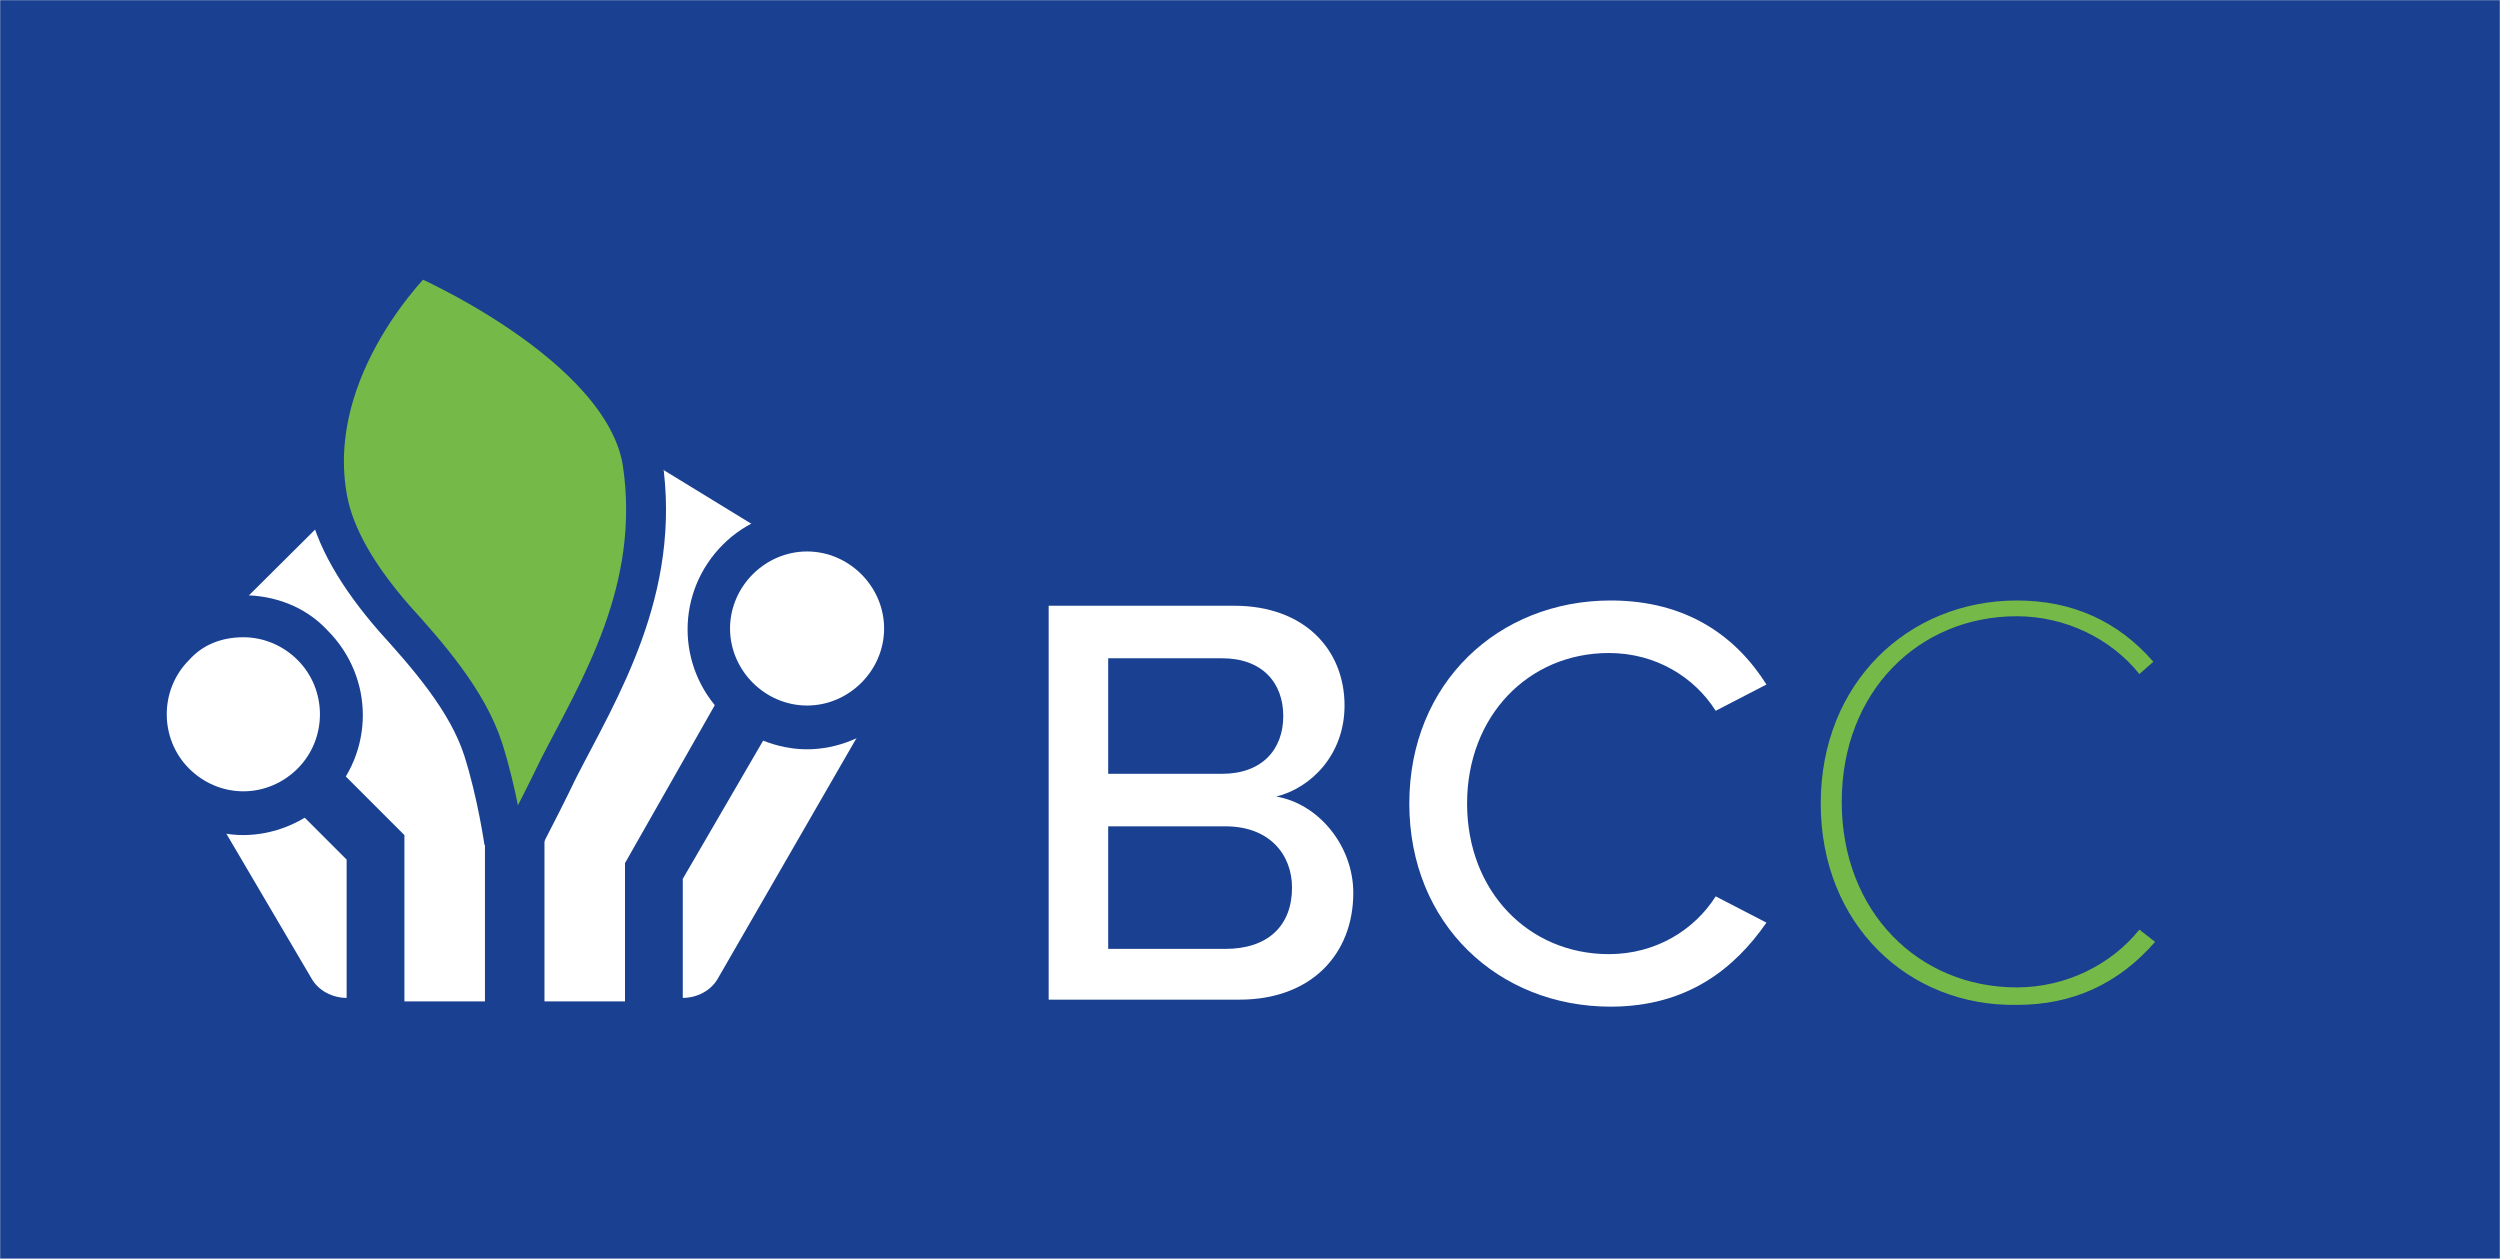
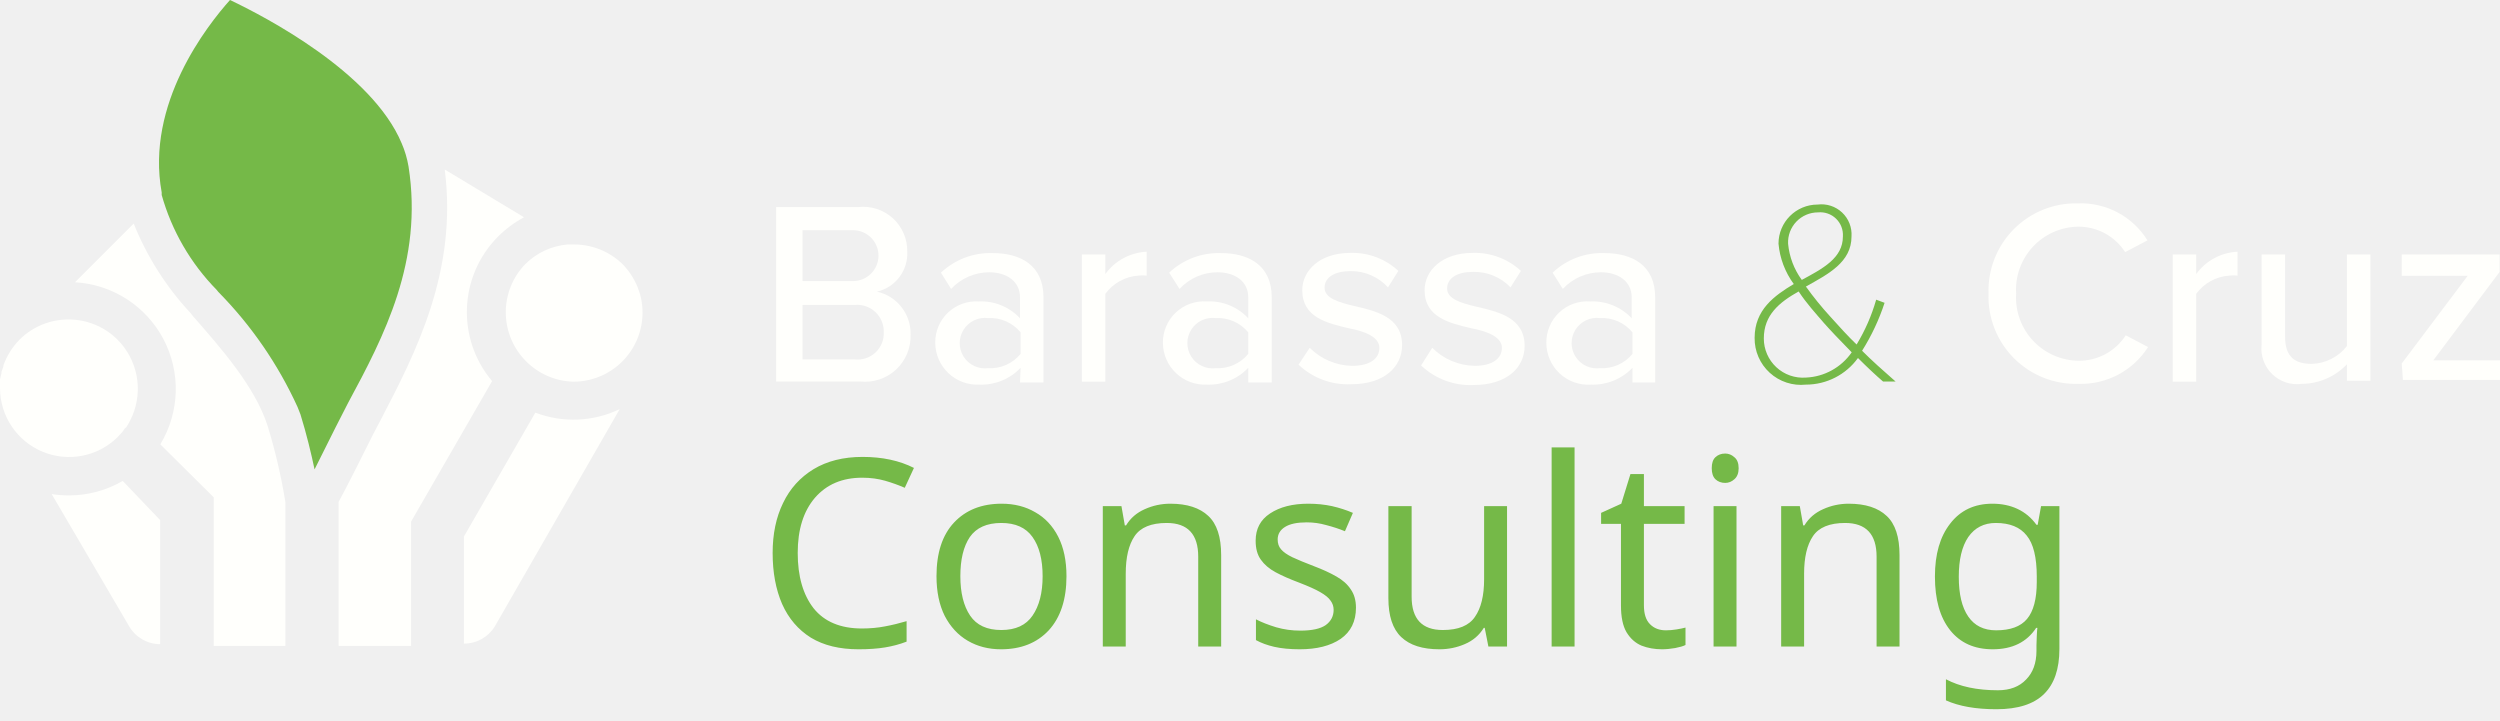
- <svg xmlns="http://www.w3.org/2000/svg" version="1.1" id="Camada_1" x="0px" y="0px" viewBox="0 0 142.8 71.9" style="enable-background:new 0 0 142.8 71.9;" xml:space="preserve">
-   <style type="text/css">
- 	.st0{fill:#194091;}
- 	.st1{fill:none;}
- 	.st2{fill:#FFFFFF;}
- 	.st3{fill:#75B948;}
- 	.st4{fill:#4F9D34;}
- 	.st5{fill:#75B948;stroke:#FFFFFF;stroke-width:3.819;stroke-miterlimit:10;}
- 	.st6{fill:#75B948;stroke:#FFFFFF;stroke-width:1.511;stroke-miterlimit:10;}
- 	.st7{fill:#75B948;stroke:#FFFFFF;stroke-width:2.816;stroke-miterlimit:10;}
- 	.st8{fill:#75B948;stroke:#FFFFFF;stroke-width:21.26;stroke-miterlimit:10;}
- 	.st9{fill:#75B948;stroke:#FFFFFF;stroke-width:2.33;stroke-miterlimit:10;}
- 	.st10{fill:#75B948;stroke:#FFFFFF;stroke-width:1.166;stroke-miterlimit:10;}
- 	.st11{fill:#75B948;stroke:#FFFFFF;stroke-width:2.326;stroke-miterlimit:10;}
- 	.st12{fill:#75B948;stroke:#FFFFFF;stroke-width:28.346;stroke-miterlimit:10;}
- 	.st13{fill:none;stroke:#194091;stroke-width:0.282;stroke-miterlimit:10;}
- 	.st14{fill:none;stroke:#EBF6FB;stroke-width:0.282;stroke-miterlimit:10;}
- 	.st15{fill:none;stroke:#194091;stroke-width:0.283;stroke-miterlimit:10;}
- 	.st16{fill:none;stroke:#194091;stroke-width:0.29;stroke-miterlimit:10;}
- 	.st17{fill:#999999;}
- 	.st18{fill:#194091;stroke:#194091;stroke-width:1.177;stroke-miterlimit:10;}
- 	.st19{fill:#75B949;}
- 	.st20{fill:#75B949;stroke:#194091;stroke-width:2.278;stroke-miterlimit:10;}
- 	.st21{fill:#75B949;stroke:#194091;stroke-width:1.511;stroke-miterlimit:10;}
- 	.st22{fill:#75B948;stroke:#194091;stroke-width:21.26;stroke-miterlimit:10;}
- </style>
-   <rect x="0.6" y="0.6" class="st18" width="141.6" height="70.7" />
-   <g>
-     <path class="st2" d="M59.9,34.6h10.6c4,0,6.3,2.5,6.3,5.7c0,2.8-1.9,4.7-3.9,5.2c2.4,0.4,4.4,2.8,4.4,5.5c0,3.5-2.4,6.1-6.5,6.1   H59.9V34.6z M69.8,44.2c2.3,0,3.5-1.4,3.5-3.3s-1.2-3.3-3.5-3.3h-6.5v6.6H69.8z M70,54.2c2.4,0,3.8-1.3,3.8-3.5   c0-1.9-1.3-3.5-3.8-3.5h-6.7v7H70z" />
-     <path class="st2" d="M80.5,45.9c0-6.9,5.1-11.6,11.5-11.6c4.4,0,7.2,2.1,8.9,4.8l-2.9,1.5c-1.2-1.9-3.4-3.3-6.1-3.3   c-4.6,0-8.1,3.6-8.1,8.6c0,5,3.5,8.6,8.1,8.6c2.7,0,4.9-1.4,6.1-3.3l2.9,1.5c-1.8,2.6-4.5,4.8-8.9,4.8   C85.6,57.5,80.5,52.8,80.5,45.9z" />
-     <path class="st19" d="M104,45.9c0-6.9,5-11.6,11.2-11.6c3.2,0,5.8,1.2,7.8,3.5l-0.8,0.7c-1.6-2-4.2-3.3-7-3.3   c-5.6,0-10,4.3-10,10.6c0,6.3,4.4,10.6,10,10.6c2.8,0,5.4-1.3,7-3.3l0.9,0.7c-2.1,2.4-4.7,3.6-7.9,3.6C109,57.5,104,52.8,104,45.9z   " />
-   </g>
-   <path class="st2" d="M16.5,45.8l-3.7,1.6l5,8.5c0.4,0.7,1.2,1.1,2,1.1l0,0v-7.9L16.5,45.8z" />
-   <path class="st2" d="M46.5,37.3l3.9,2.3L41,55.9c-0.4,0.7-1.2,1.1-2,1.1l0,0v-6.8L46.5,37.3z" />
-   <polygon class="st2" points="45.9,42.7 50.4,34.5 27.7,20.6 9.4,38.8 14.1,39 17.6,42.2 23.1,47.7 23.1,57.2 27.7,57.2 27.7,48.1   28,41.7 31.1,43.4 31.1,57.2 35.7,57.2 35.7,49.3 41.5,39.1 " />
-   <g>
-     <path class="st2" d="M13.9,46.4c-1.5,0-2.9-0.6-4-1.6c-1.1-1.1-1.6-2.5-1.6-4s0.6-2.9,1.6-4c1.1-1.1,2.5-1.6,4-1.6s2.9,0.6,4,1.6   c1.1,1.1,1.6,2.5,1.6,4s-0.6,2.9-1.6,4C16.8,45.8,15.4,46.4,13.9,46.4z" />
-     <path class="st0" d="M13.9,36.4c1.2,0,2.3,0.5,3.1,1.3c1.7,1.7,1.7,4.5,0,6.2c-0.8,0.8-1.9,1.3-3.1,1.3c-1.2,0-2.3-0.5-3.1-1.3   c-1.7-1.7-1.7-4.5,0-6.2C11.6,36.8,12.7,36.4,13.9,36.4 M13.9,34c-1.7,0-3.5,0.7-4.8,2c-2.7,2.7-2.7,7,0,9.7c1.3,1.3,3.1,2,4.8,2   c1.7,0,3.5-0.7,4.8-2c2.7-2.7,2.7-7,0-9.7C17.4,34.6,15.6,34,13.9,34L13.9,34z" />
-   </g>
-   <g>
-     <path class="st2" d="M46.1,41.6c-1.5,0-2.9-0.6-4-1.6c-1.1-1.1-1.6-2.5-1.6-4c0-1.5,0.6-2.9,1.6-4c1.1-1.1,2.5-1.6,4-1.6   s2.9,0.6,4,1.6c1.1,1.1,1.6,2.5,1.6,4c0,1.5-0.6,2.9-1.6,4C49,41,47.6,41.6,46.1,41.6z" />
-     <g>
-       <path class="st0" d="M46.1,31.5c1.2,0,2.3,0.5,3.1,1.3c0.8,0.8,1.3,1.9,1.3,3.1s-0.5,2.3-1.3,3.1s-1.9,1.3-3.1,1.3    c-1.2,0-2.3-0.5-3.1-1.3s-1.3-1.9-1.3-3.1s0.5-2.3,1.3-3.1C43.8,32,44.9,31.5,46.1,31.5 M46.1,29.1c-1.7,0-3.5,0.7-4.8,2    c-2.7,2.7-2.7,7,0,9.7c1.3,1.3,3.1,2,4.8,2s3.5-0.7,4.8-2c2.7-2.7,2.7-7,0-9.7C49.6,29.8,47.8,29.1,46.1,29.1L46.1,29.1z" />
+ <svg xmlns="http://www.w3.org/2000/svg" viewBox="0 0 127.72 36.79">
+   <defs>
+     <style>.cls-1{font-size:13.37px;font-family:ProximaNovaT-Thin, Proxima Nova;font-weight:200;}.cls-1,.cls-3{fill:#75b948;}.cls-2{fill:#fffffc;}</style>
+   </defs>
+   <g id="Camada_2" data-name="Camada 2">
+     <g id="Camada_1-2" data-name="Camada 1">
+       <text class="cls-1" transform="translate(38.66 33.03)">Consulting</text>
+       <path class="cls-2" d="M39.65,10.58h4.19a2.25,2.25,0,0,1,2.51,2.27A2,2,0,0,1,44.8,14.9a2.19,2.19,0,0,1,1.72,2.19,2.33,2.33,0,0,1-2.58,2.4H39.65Zm3.93,3.78a1.3,1.3,0,1,0,0-2.6H41v2.6Zm.07,4a1.34,1.34,0,0,0,1.5-1.4,1.36,1.36,0,0,0-1.5-1.38H41v2.78Z" />
+       <path class="cls-2" d="M52.14,18.79a2.76,2.76,0,0,1-2.11.86,2.15,2.15,0,0,1-2.25-2.13A2.09,2.09,0,0,1,50,15.4a2.71,2.71,0,0,1,2.11.86V15.19c0-.8-.66-1.28-1.58-1.28a2.67,2.67,0,0,0-1.94.85l-.52-.83a3.67,3.67,0,0,1,2.65-1c1.4,0,2.59.61,2.59,2.26v4.35h-1.2Zm0-1.81a2,2,0,0,0-1.66-.73,1.29,1.29,0,1,0,0,2.56,2,2,0,0,0,1.66-.73Z" />
+       <path class="cls-2" d="M55.27,13h1.2v1a2.77,2.77,0,0,1,2.11-1.14v1.22a1.68,1.68,0,0,0-.41,0,2.28,2.28,0,0,0-1.7.93v4.49h-1.2Z" />
+       <path class="cls-2" d="M63.77,18.79a2.76,2.76,0,0,1-2.11.86,2.15,2.15,0,0,1-2.25-2.13,2.1,2.1,0,0,1,2.25-2.12,2.7,2.7,0,0,1,2.11.86V15.19c0-.8-.65-1.28-1.58-1.28a2.64,2.64,0,0,0-1.93.85l-.53-.83a3.68,3.68,0,0,1,2.65-1c1.4,0,2.59.61,2.59,2.26v4.35h-1.2Zm0-1.81a2,2,0,0,0-1.66-.73,1.29,1.29,0,1,0,0,2.56,2,2,0,0,0,1.66-.73Z" />
+       <path class="cls-2" d="M66.91,17.77a3.14,3.14,0,0,0,2.17.92c.91,0,1.39-.37,1.39-.92s-.74-.85-1.57-1c-1.09-.26-2.37-.55-2.37-1.94,0-1,.88-1.91,2.46-1.91a3.44,3.44,0,0,1,2.45.92l-.53.84A2.55,2.55,0,0,0,69,13.85c-.82,0-1.33.32-1.33.85s.7.74,1.5.93c1.12.26,2.46.56,2.46,2,0,1.11-.91,2-2.6,2a3.65,3.65,0,0,1-2.69-1Z" />
+       <path class="cls-2" d="M73.17,17.77a3.14,3.14,0,0,0,2.17.92c.9,0,1.39-.37,1.39-.92s-.74-.85-1.57-1c-1.09-.26-2.38-.55-2.38-1.94,0-1,.88-1.91,2.46-1.91a3.46,3.46,0,0,1,2.46.92l-.53.84a2.56,2.56,0,0,0-1.92-.79c-.81,0-1.32.32-1.32.85s.7.74,1.5.93c1.12.26,2.46.56,2.46,2,0,1.11-.91,2-2.61,2a3.65,3.65,0,0,1-2.68-1Z" />
+       <path class="cls-2" d="M83.4,18.79a2.79,2.79,0,0,1-2.12.86A2.14,2.14,0,0,1,79,17.52a2.09,2.09,0,0,1,2.24-2.12,2.74,2.74,0,0,1,2.12.86V15.19c0-.8-.66-1.28-1.58-1.28a2.66,2.66,0,0,0-1.94.85l-.52-.83a3.65,3.65,0,0,1,2.65-1c1.4,0,2.59.61,2.59,2.26v4.35H83.4Zm0-1.81a2,2,0,0,0-1.66-.73,1.29,1.29,0,1,0,0,2.56,2,2,0,0,0,1.66-.73Z" />
+       <path class="cls-3" d="M96.2,19.49c-.34-.29-.81-.73-1.28-1.2a3.28,3.28,0,0,1-2.66,1.36,2.37,2.37,0,0,1-2.62-2.39c0-1.43,1-2.15,2-2.75a4.1,4.1,0,0,1-.78-2.06,2,2,0,0,1,2-2,1.54,1.54,0,0,1,1.73,1.63c0,1.32-1.19,1.92-2.33,2.56a16.73,16.73,0,0,0,1.25,1.54c.47.52.9,1,1.34,1.42a9.35,9.35,0,0,0,1-2.29l.43.16a11.06,11.06,0,0,1-1.15,2.45c.51.51,1.06,1,1.71,1.57ZM94.6,18c-.59-.6-1.14-1.18-1.42-1.5-.42-.49-.89-1-1.29-1.61-1,.56-1.78,1.21-1.78,2.4a2,2,0,0,0,2.15,2A3,3,0,0,0,94.6,18ZM92.05,14.3c1.07-.58,2.1-1.11,2.1-2.22a1.16,1.16,0,0,0-1.27-1.23,1.53,1.53,0,0,0-1.53,1.6A3.71,3.71,0,0,0,92.05,14.3Z" />
+       <path class="cls-2" d="M101.59,15a4.46,4.46,0,0,1,4.57-4.61,4,4,0,0,1,3.55,1.89l-1.14.6a2.83,2.83,0,0,0-2.41-1.3A3.22,3.22,0,0,0,103,15a3.23,3.23,0,0,0,3.19,3.43,2.83,2.83,0,0,0,2.41-1.3l1.14.6a4.06,4.06,0,0,1-3.55,1.88A4.46,4.46,0,0,1,101.59,15Z" />
+       <path class="cls-2" d="M111,13h1.2v1a2.77,2.77,0,0,1,2.11-1.14v1.22a1.68,1.68,0,0,0-.41,0,2.28,2.28,0,0,0-1.7.93v4.49H111Z" />
+       <path class="cls-2" d="M119.9,18.61a3.2,3.2,0,0,1-2.3,1,1.82,1.82,0,0,1-2.06-2V13h1.2V17.2c0,1.07.54,1.39,1.36,1.39a2.37,2.37,0,0,0,1.8-.91V13h1.2v6.45h-1.2Z" />
+       <path class="cls-2" d="M122.7,18.57l3.37-4.48H122.7V13h5v.89l-3.39,4.52h3.45v1h-5Z" />
+       <path class="cls-3" d="M20.87,8.5a5.13,5.13,0,0,0-.35-1.18C19,3.69,13.54.85,11.75,0,10.59,1.3,7.43,5.3,8.26,9.83l0,.13a11.28,11.28,0,0,0,2.81,4.85l.08.1a20.53,20.53,0,0,1,4.05,5.88l.15.38c.31,1,.55,2,.72,2.81l1-2,.06-.12.66-1.29C19.62,17.18,21.63,13.33,20.87,8.5Z" />
+       <path class="cls-2" d="M25.43,12.1a5.69,5.69,0,0,1,1.34-1L22.72,8.66c.67,5.21-1.5,9.39-3.26,12.77-.25.47-.49.93-.71,1.38-.5,1-1,2-1.45,2.83V33H21V26.65l4.14-7.18A5.47,5.47,0,0,1,25.43,12.1Z" />
+       <path class="cls-2" d="M27.35,21.08,23.7,27.41v5.47A1.84,1.84,0,0,0,25.28,32L31.66,20.9a5.44,5.44,0,0,1-4.31.18Z" />
+       <path class="cls-2" d="M32.69,15l-.12-.34a3.66,3.66,0,0,0-.77-1.17,3.55,3.55,0,0,0-2.5-1H29a3.48,3.48,0,0,0-2.16,1,3.52,3.52,0,0,0-1,2.5A3.55,3.55,0,0,0,29.3,19.5,3.53,3.53,0,0,0,32.69,15Z" />
+       <path class="cls-2" d="M2.64,25.24,6.6,32a1.84,1.84,0,0,0,1.58.91V26.57l-1.91-2a5.47,5.47,0,0,1-2.74.74A5.35,5.35,0,0,1,2.64,25.24Z" />
+       <path class="cls-2" d="M6.45,21.83c.06-.09.11-.18.16-.27h0l.14-.29h0A3.55,3.55,0,0,0,6,17.35a3.55,3.55,0,0,0-5,0,3.63,3.63,0,0,0-.82,1.3v0c0,.11-.07.22-.1.33s0,0,0,.06L0,19.38a.22.22,0,0,1,0,.08c0,.13,0,.26,0,.39a3.53,3.53,0,0,0,6,2.49l.23-.25a1.43,1.43,0,0,0,.14-.2Z" />
+       <path class="cls-2" d="M14.58,33l0-7.29v-.06a29.3,29.3,0,0,0-.91-3.9c-.64-2-2.41-4-3.83-5.62L9.74,16a14.77,14.77,0,0,1-2.91-4.58l-3,3A5.46,5.46,0,0,1,8.19,22.7l2.73,2.71V33Z" />
    </g>
  </g>
-   <path class="st20" d="M28.8,48.1c0,0-0.4-2.8-1.2-5.3c-0.9-2.8-3.2-5.4-5.1-7.5c-2-2.3-3.4-4.6-3.8-6.8c-1.4-7.6,5.2-13.9,5.2-13.9  s11.7,5,12.8,11.8c1.1,7.3-2.5,13-4.8,17.5c-1.3,2.7-2.8,5.5-2.8,5.5" />
</svg>
